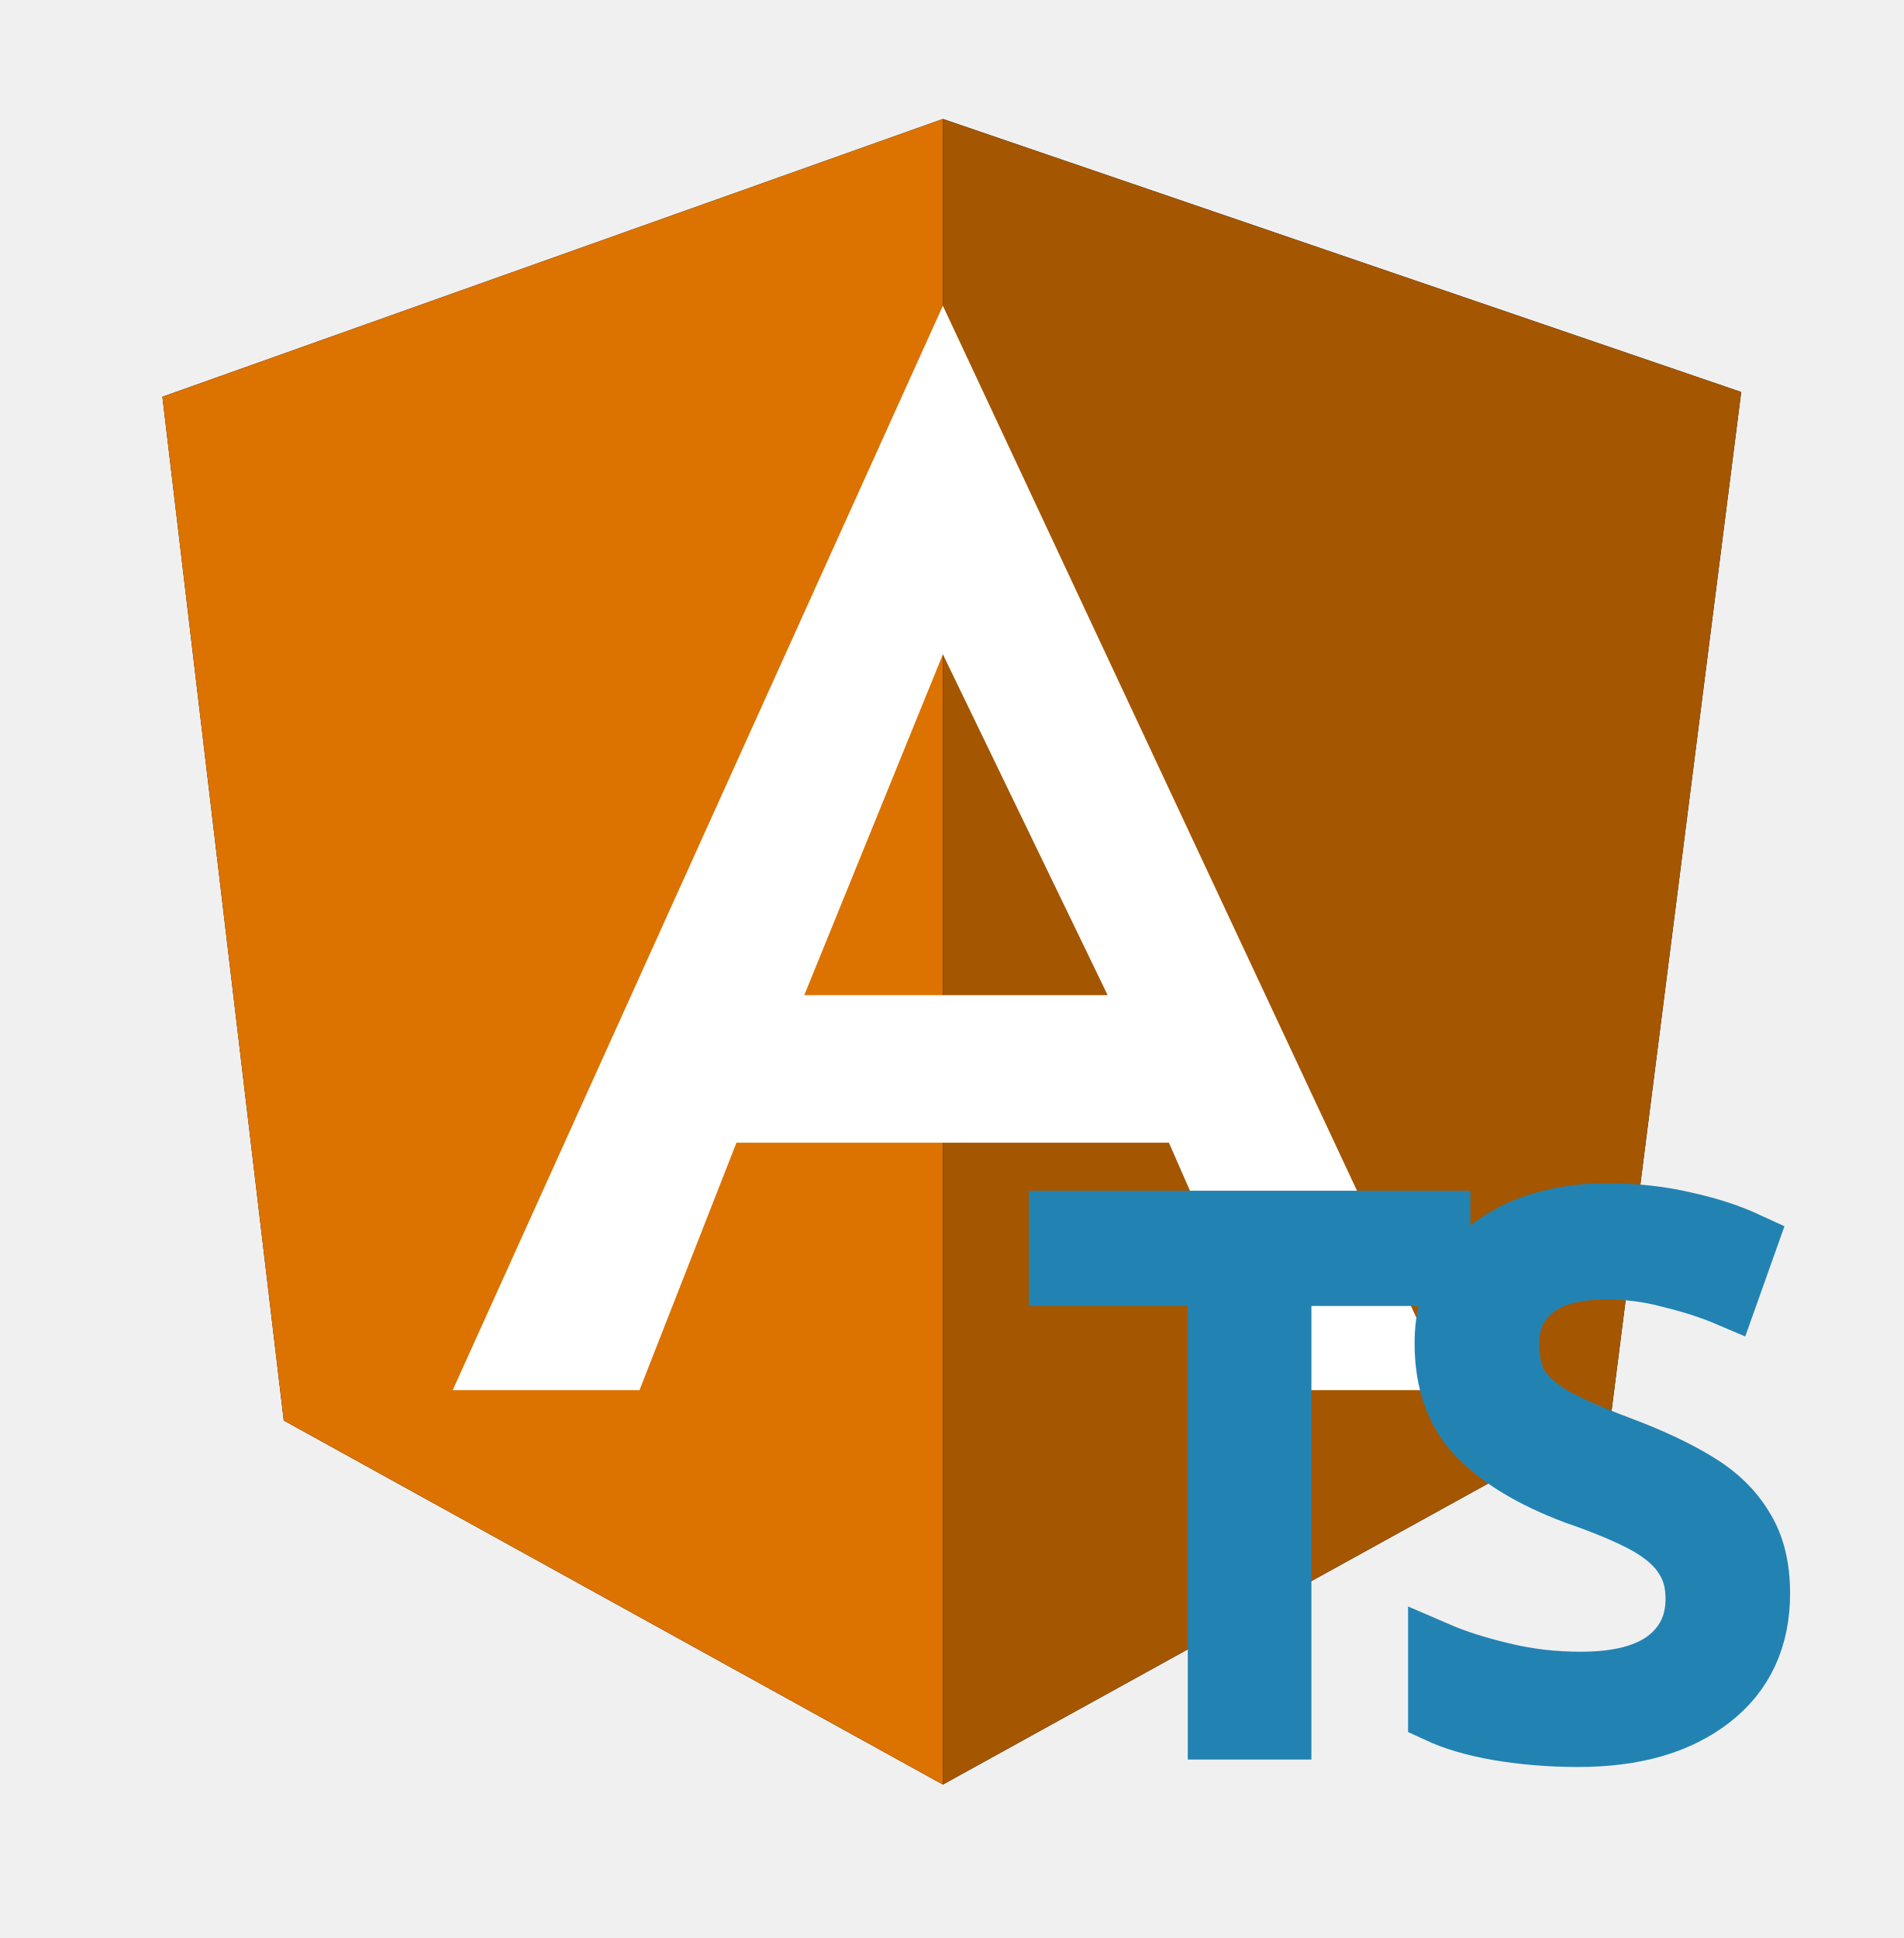
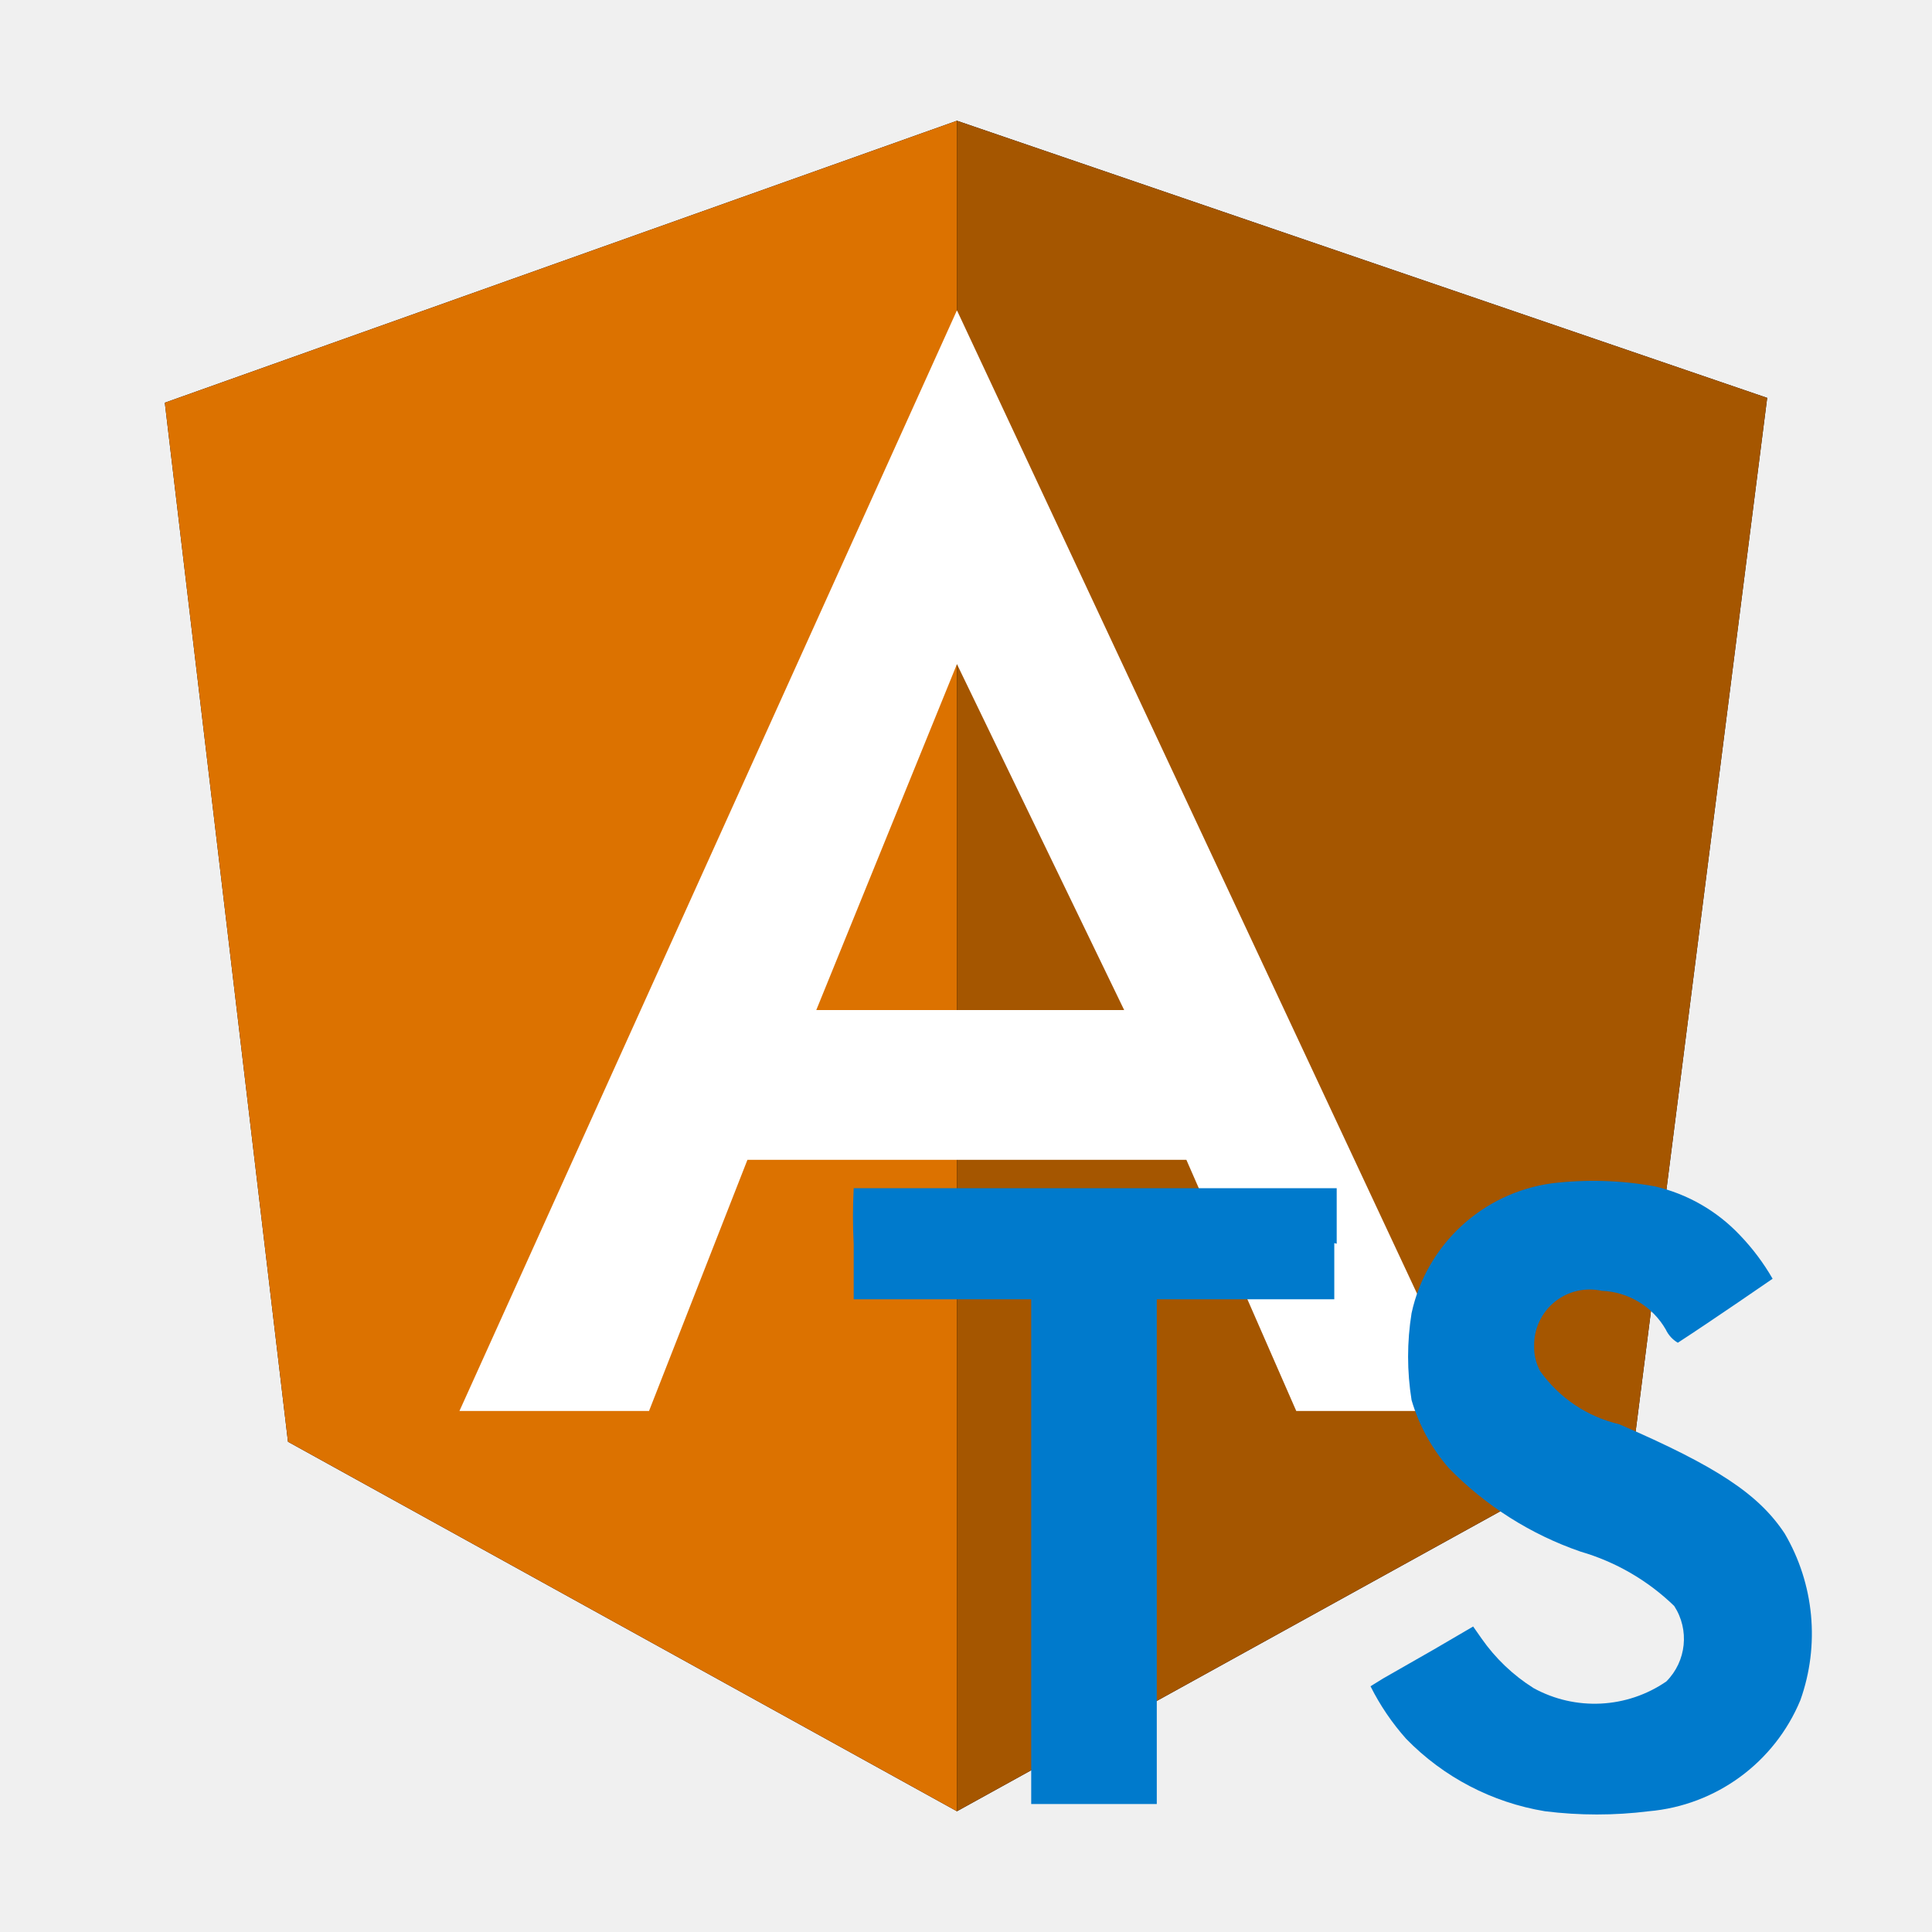
- <svg xmlns="http://www.w3.org/2000/svg" id="angular" viewBox="0 0 32 32.58">
+ <svg xmlns="http://www.w3.org/2000/svg" id="angular" viewBox="0 0 32 32">
  <polygon points="2.73 6.67 15.85 2 29.27 6.59 27.08 23.8 15.85 30 4.77 23.88 2.73 6.67" />
  <path d="M2.73,6.67L15.85,2V30L4.77,23.88Z" style="fill: #dc7200" />
  <path d="M15.85,2L29.27,6.59,27.08,23.8,15.85,30V2Z" style="fill: #a55600" />
-   <path d="M15.85,5.14l8.53,18.23H21.47l-1.82-4.16H15.85V16.73h2.77L15.85,11l-2.33,5.73h2.33v2.48H12.38l-1.63,4.16H7.61Z" style="fill: #fff" />
-   <text transform="translate(17.67 29.08)" style="font-size: 12px;fill: #2283b2;stroke: #2283b2;stroke-miterlimit: 10;font-family: Myriad Pro">T<tspan x="5.89" y="0">S</tspan>
-   </text>
+   <path id="A" d="M15.85,5.14l8.53,18.23H21.47l-1.82-4.16H15.85V16.73h2.77L15.85,11l-2.33,5.73h2.33v2.48H12.38l-1.63,4.16H7.61Z" style="fill: #fff" />
+   <g id="official_ts" data-name="official ts">
+     <path d="M27.41,19.65a2.81,2.81,0,0,1,1.41.81,3.72,3.72,0,0,1,.54.72s-1,.69-1.57,1.06a0.5,0.5,0,0,1-.2-0.22,1.28,1.28,0,0,0-1.06-.64,0.92,0.92,0,0,0-1.12.91,0.83,0.83,0,0,0,.1.42,2.23,2.23,0,0,0,1.31.88c1.62,0.7,2.31,1.16,2.74,1.81a3.28,3.28,0,0,1,.26,2.76A3,3,0,0,1,27.31,30a6.93,6.93,0,0,1-1.72,0,4.15,4.15,0,0,1-2.3-1.2,4,4,0,0,1-.59-0.87l0.21-.13,0.84-.48,0.65-.38,0.14,0.2a3,3,0,0,0,.86.82,2.1,2.1,0,0,0,2.2-.11,1,1,0,0,0,.13-1.25,3.72,3.72,0,0,0-1.55-.9A5.6,5.6,0,0,1,24,24.32a3,3,0,0,1-.62-1.13,4.53,4.53,0,0,1,0-1.44,2.76,2.76,0,0,1,2.32-2.15A5.73,5.73,0,0,1,27.41,19.65Z" style="fill: #007acc" />
+     <path d="M22.1,20.59v0.93H19.16v8.36H17.08V21.52H14.14V20.61a8.9,8.9,0,0,1,0-.93s1.8,0,4,0h4v0.92Z" style="fill: #007acc" />
+   </g>
  <rect width="32" height="32" style="fill: #fff;opacity: 0" />
</svg>
